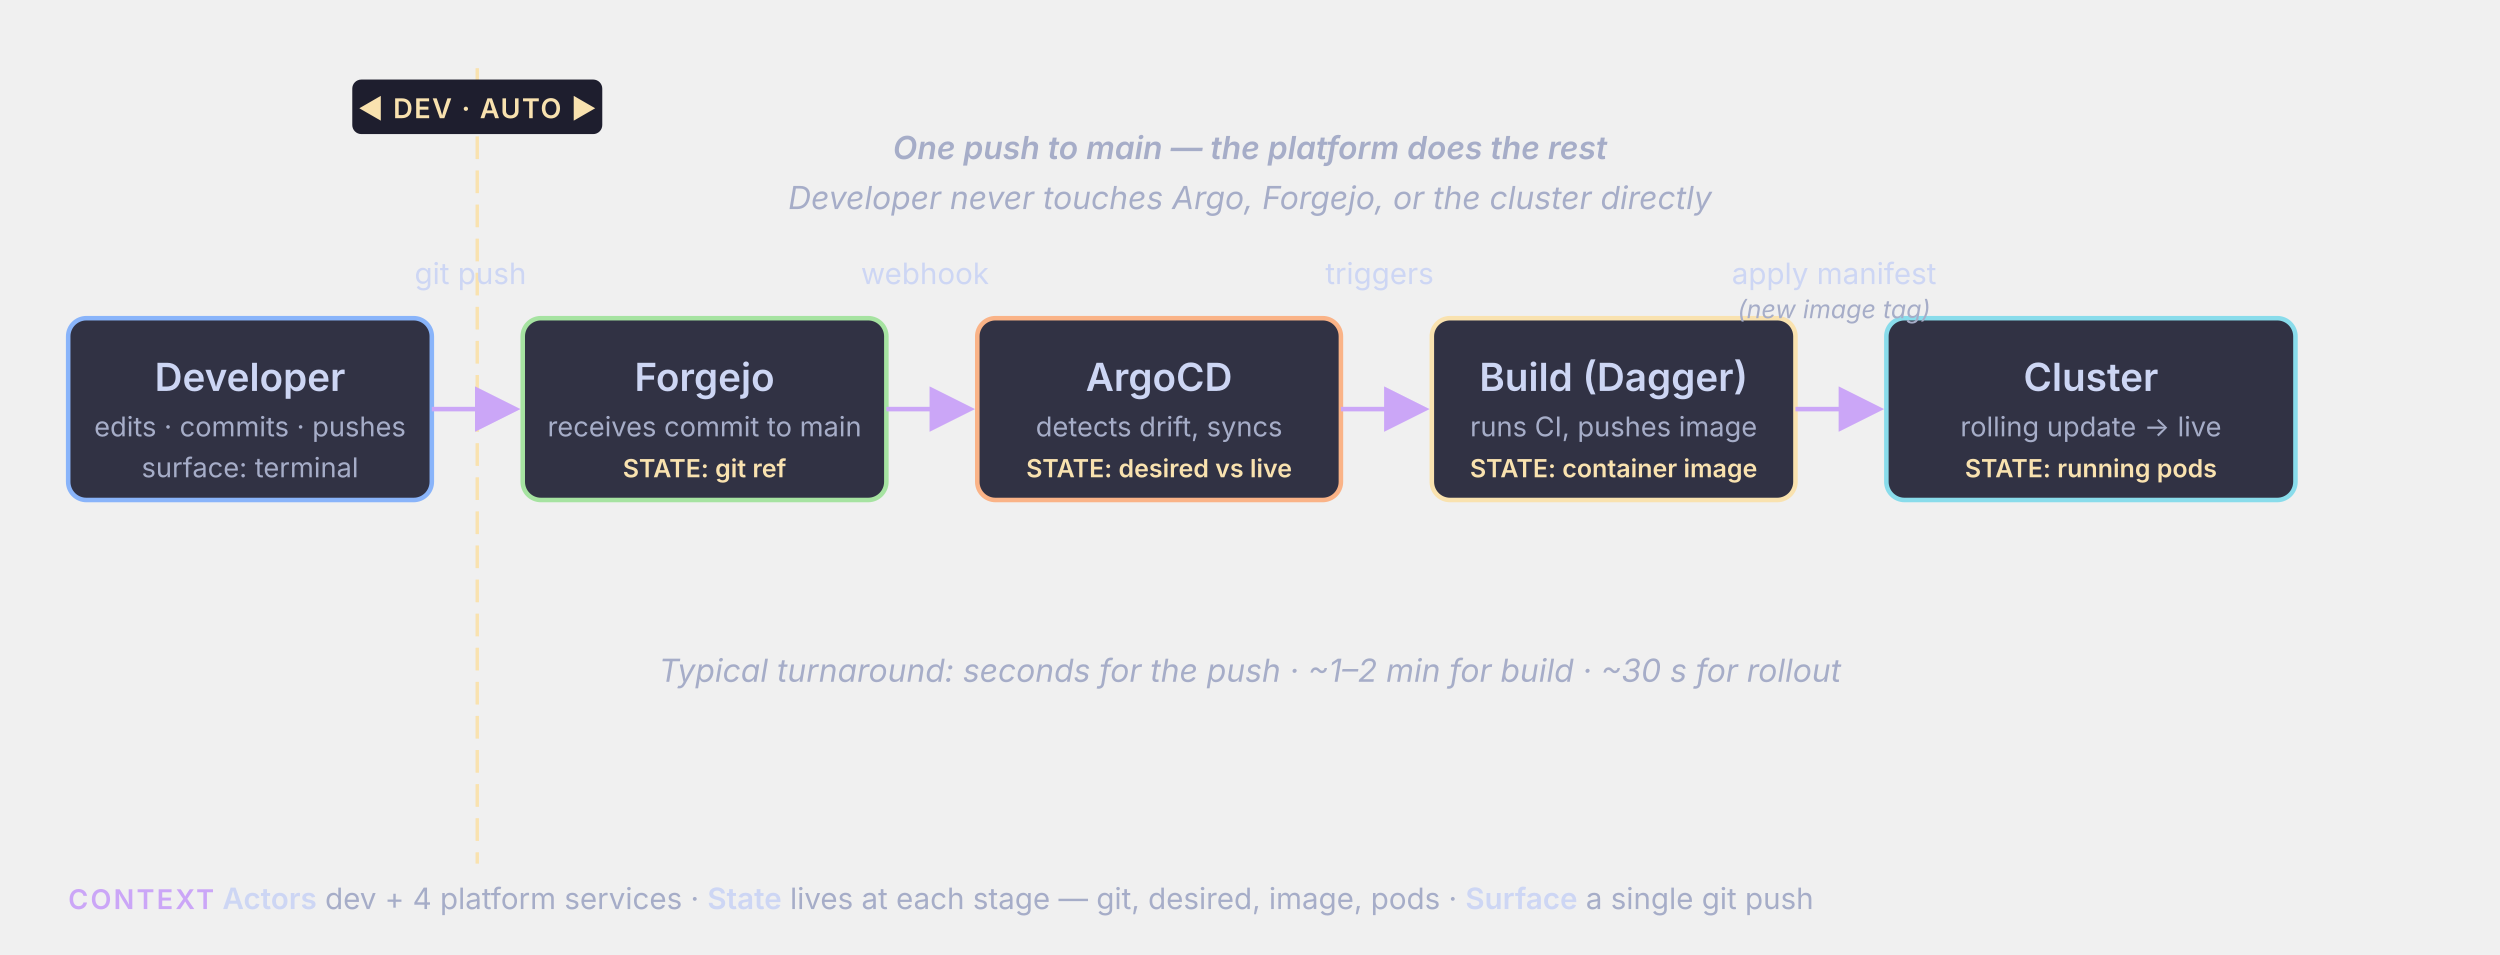
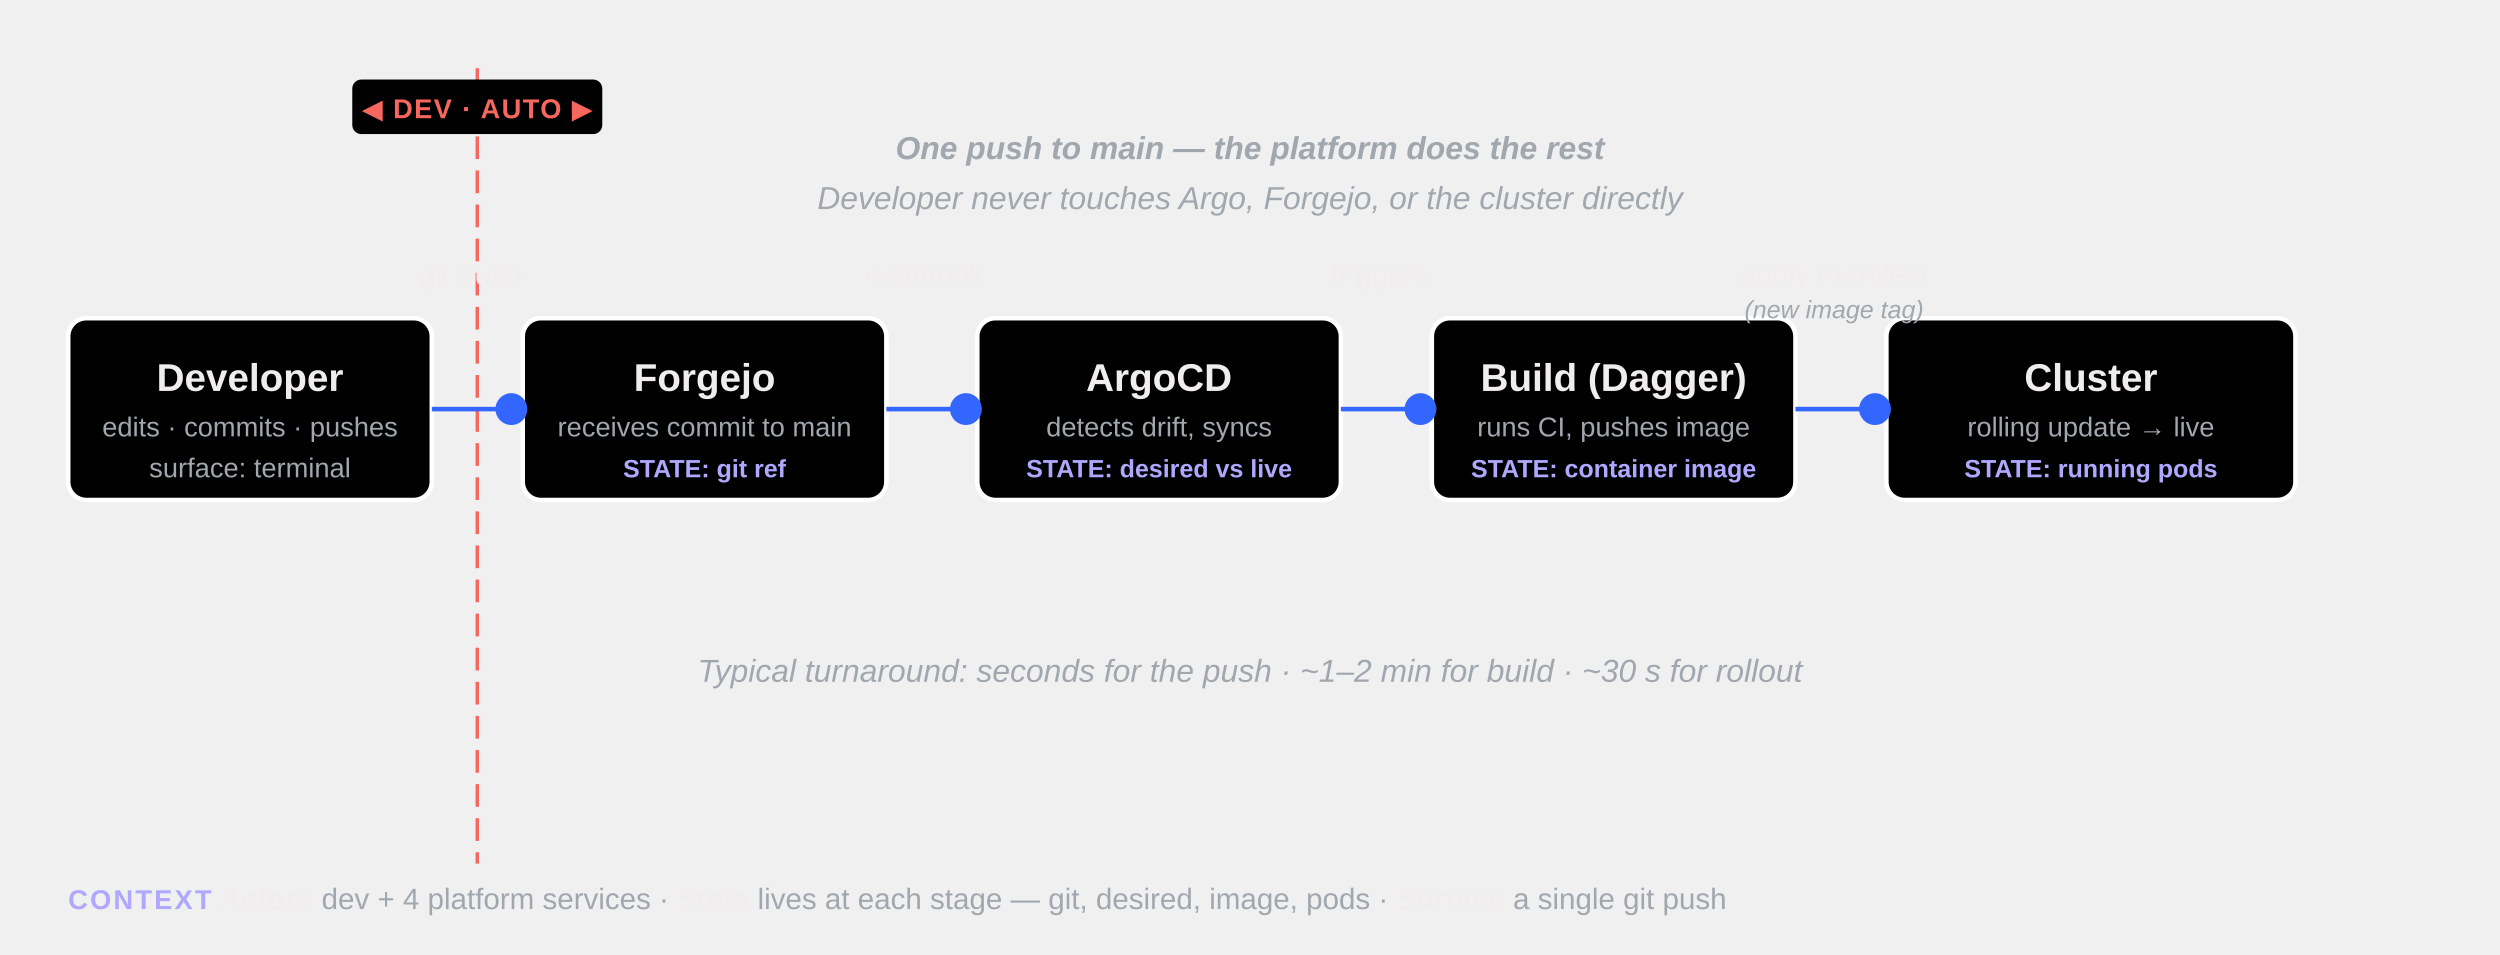
- <svg xmlns="http://www.w3.org/2000/svg" viewBox="0 0 1100 420" font-family="Inter, 'Helvetica Neue', Arial, sans-serif">
+ <svg xmlns="http://www.w3.org/2000/svg" viewBox="0 0 1100 420" font-family="Arial, 'Helvetica Neue', sans-serif">
  <defs>
    <style>
-       .actor-label  { fill: #cdd6f4; font-size: 17px; font-weight: 600; }
-       .sub-label    { fill: #a6adc8; font-size: 12px; }
-       .arrow-label  { fill: #cdd6f4; font-size: 13px; }
-       .arrow-sub    { fill: #a6adc8; font-size: 11px; font-style: italic; }
-       .state-title  { fill: #f9e2af; font-size: 11px; font-weight: 600; }
-       .note         { fill: #a6adc8; font-size: 14px; font-style: italic; }
-       .legend-title { fill: #cba6f7; font-size: 12px; font-weight: 600; letter-spacing: 0.08em; }
-       .legend-text  { fill: #a6adc8; font-size: 13px; }
-       .box          { fill: #313244; }
+       .actor-label  { fill: #F0EEED; font-size: 17px; font-weight: 600; }
+       .sub-label    { fill: #A1A7AE; font-size: 12px; }
+       .arrow-label  { fill: #F0EEED; font-size: 13px; }
+       .arrow-sub    { fill: #A1A7AE; font-size: 11px; font-style: italic; }
+       .state-title  { fill: #B0A7FF; font-size: 11px; font-weight: 600; }
+       .note         { fill: #A1A7AE; font-size: 14px; font-style: italic; }
+       .legend-title { fill: #B0A7FF; font-size: 12px; font-weight: 600; letter-spacing: 0.08em; }
+       .legend-text  { fill: #A1A7AE; font-size: 13px; }
+       .box          { fill: #000000; }
    </style>
-     <marker id="flowArrow" markerWidth="10" markerHeight="10" refX="8" refY="5" orient="auto">
-       <polygon points="0 0, 10 5, 0 10" fill="#cba6f7" />
+     <marker id="flowArrow" markerWidth="10" markerHeight="10" refX="5" refY="5" orient="auto">
+       <circle cx="5" cy="5" r="3.5" fill="#3366FF" />
    </marker>
  </defs>
-   <line x1="210" y1="30" x2="210" y2="380" stroke="#f9e2af" stroke-width="1.5" stroke-dasharray="10 5" />
-   <rect x="155" y="35" width="110" height="24" rx="4" fill="#1e1e2e" />
-   <text x="210" y="52" text-anchor="middle" fill="#f9e2af" font-size="12px" font-weight="600" letter-spacing="0.05em">◀ DEV · AUTO ▶</text>
+   <line x1="210" y1="30" x2="210" y2="380" stroke="#F7675E" stroke-width="1.5" stroke-dasharray="10 5" />
+   <rect x="155" y="35" width="110" height="24" rx="4" fill="#000000" />
+   <text x="210" y="52" text-anchor="middle" fill="#F7675E" font-size="12px" font-weight="600" letter-spacing="0.05em">◀ DEV · AUTO ▶</text>
  <g transform="translate(30, 140)">
-     <rect width="160" height="80" rx="8" class="box" stroke="#89b4fa" stroke-width="2" />
+     <rect width="160" height="80" rx="8" class="box" stroke="#FFFFFF" stroke-width="2" />
    <text x="80" y="32" class="actor-label" text-anchor="middle">Developer</text>
    <text x="80" y="52" class="sub-label" text-anchor="middle">edits · commits · pushes</text>
-     <text x="80" y="70" class="sub-label" text-anchor="middle" fill="#89b4fa">surface: terminal</text>
+     <text x="80" y="70" class="sub-label" text-anchor="middle">surface: terminal</text>
  </g>
  <g transform="translate(230, 140)">
-     <rect width="160" height="80" rx="8" class="box" stroke="#a6e3a1" stroke-width="2" />
+     <rect width="160" height="80" rx="8" class="box" stroke="#FFFFFF" stroke-width="2" />
    <text x="80" y="32" class="actor-label" text-anchor="middle">Forgejo</text>
    <text x="80" y="52" class="sub-label" text-anchor="middle">receives commit to main</text>
    <text x="80" y="70" class="state-title" text-anchor="middle">STATE: git ref</text>
  </g>
  <g transform="translate(430, 140)">
-     <rect width="160" height="80" rx="8" class="box" stroke="#fab387" stroke-width="2" />
+     <rect width="160" height="80" rx="8" class="box" stroke="#FFFFFF" stroke-width="2" />
    <text x="80" y="32" class="actor-label" text-anchor="middle">ArgoCD</text>
    <text x="80" y="52" class="sub-label" text-anchor="middle">detects drift, syncs</text>
    <text x="80" y="70" class="state-title" text-anchor="middle">STATE: desired vs live</text>
  </g>
  <g transform="translate(630, 140)">
-     <rect width="160" height="80" rx="8" class="box" stroke="#f9e2af" stroke-width="2" />
+     <rect width="160" height="80" rx="8" class="box" stroke="#FFFFFF" stroke-width="2" />
    <text x="80" y="32" class="actor-label" text-anchor="middle">Build (Dagger)</text>
    <text x="80" y="52" class="sub-label" text-anchor="middle">runs CI, pushes image</text>
    <text x="80" y="70" class="state-title" text-anchor="middle">STATE: container image</text>
  </g>
  <g transform="translate(830, 140)">
-     <rect width="180" height="80" rx="8" class="box" stroke="#89dceb" stroke-width="2" />
+     <rect width="180" height="80" rx="8" class="box" stroke="#FFFFFF" stroke-width="2" />
    <text x="90" y="32" class="actor-label" text-anchor="middle">Cluster</text>
    <text x="90" y="52" class="sub-label" text-anchor="middle">rolling update → live</text>
    <text x="90" y="70" class="state-title" text-anchor="middle">STATE: running pods</text>
  </g>
-   <path d="M 190 180 L 225 180" stroke="#cba6f7" stroke-width="2" fill="none" marker-end="url(#flowArrow)" />
+   <path d="M 190 180 L 225 180" stroke="#3366FF" stroke-width="2" fill="none" marker-end="url(#flowArrow)" />
  <text x="207" y="125" class="arrow-label" text-anchor="middle">git push</text>
-   <path d="M 390 180 L 425 180" stroke="#cba6f7" stroke-width="2" fill="none" marker-end="url(#flowArrow)" />
+   <path d="M 390 180 L 425 180" stroke="#3366FF" stroke-width="2" fill="none" marker-end="url(#flowArrow)" />
  <text x="407" y="125" class="arrow-label" text-anchor="middle">webhook</text>
-   <path d="M 590 180 L 625 180" stroke="#cba6f7" stroke-width="2" fill="none" marker-end="url(#flowArrow)" />
+   <path d="M 590 180 L 625 180" stroke="#3366FF" stroke-width="2" fill="none" marker-end="url(#flowArrow)" />
  <text x="607" y="125" class="arrow-label" text-anchor="middle">triggers</text>
-   <path d="M 790 180 L 825 180" stroke="#cba6f7" stroke-width="2" fill="none" marker-end="url(#flowArrow)" />
+   <path d="M 790 180 L 825 180" stroke="#3366FF" stroke-width="2" fill="none" marker-end="url(#flowArrow)" />
  <text x="807" y="125" class="arrow-label" text-anchor="middle">apply manifest</text>
  <text x="807" y="140" class="arrow-sub" text-anchor="middle">(new image tag)</text>
-   <text x="550" y="70" class="note" text-anchor="middle" fill="#cdd6f4" font-size="16" font-weight="600">One push to main — the platform does the rest</text>
+   <text x="550" y="70" class="note" text-anchor="middle" fill="#F0EEED" font-size="16" font-weight="600">One push to main — the platform does the rest</text>
  <text x="550" y="92" class="note" text-anchor="middle">Developer never touches Argo, Forgejo, or the cluster directly</text>
  <text x="550" y="300" class="note" text-anchor="middle">Typical turnaround: seconds for the push · ~1–2 min for build · ~30 s for rollout</text>
  <g transform="translate(30, 400)">
    <text x="0" y="0" class="legend-text">
      <tspan class="legend-title">CONTEXT</tspan>
-       <tspan fill="#cdd6f4" font-weight="600">Actors</tspan> dev + 4 platform services   ·   <tspan fill="#cdd6f4" font-weight="600">State</tspan> lives at each stage — git, desired, image, pods   ·   <tspan fill="#cdd6f4" font-weight="600">Surface</tspan> a single git push</text>
+       <tspan fill="#F0EEED" font-weight="600">Actors</tspan> dev + 4 platform services   ·   <tspan fill="#F0EEED" font-weight="600">State</tspan> lives at each stage — git, desired, image, pods   ·   <tspan fill="#F0EEED" font-weight="600">Surface</tspan> a single git push</text>
  </g>
</svg>
